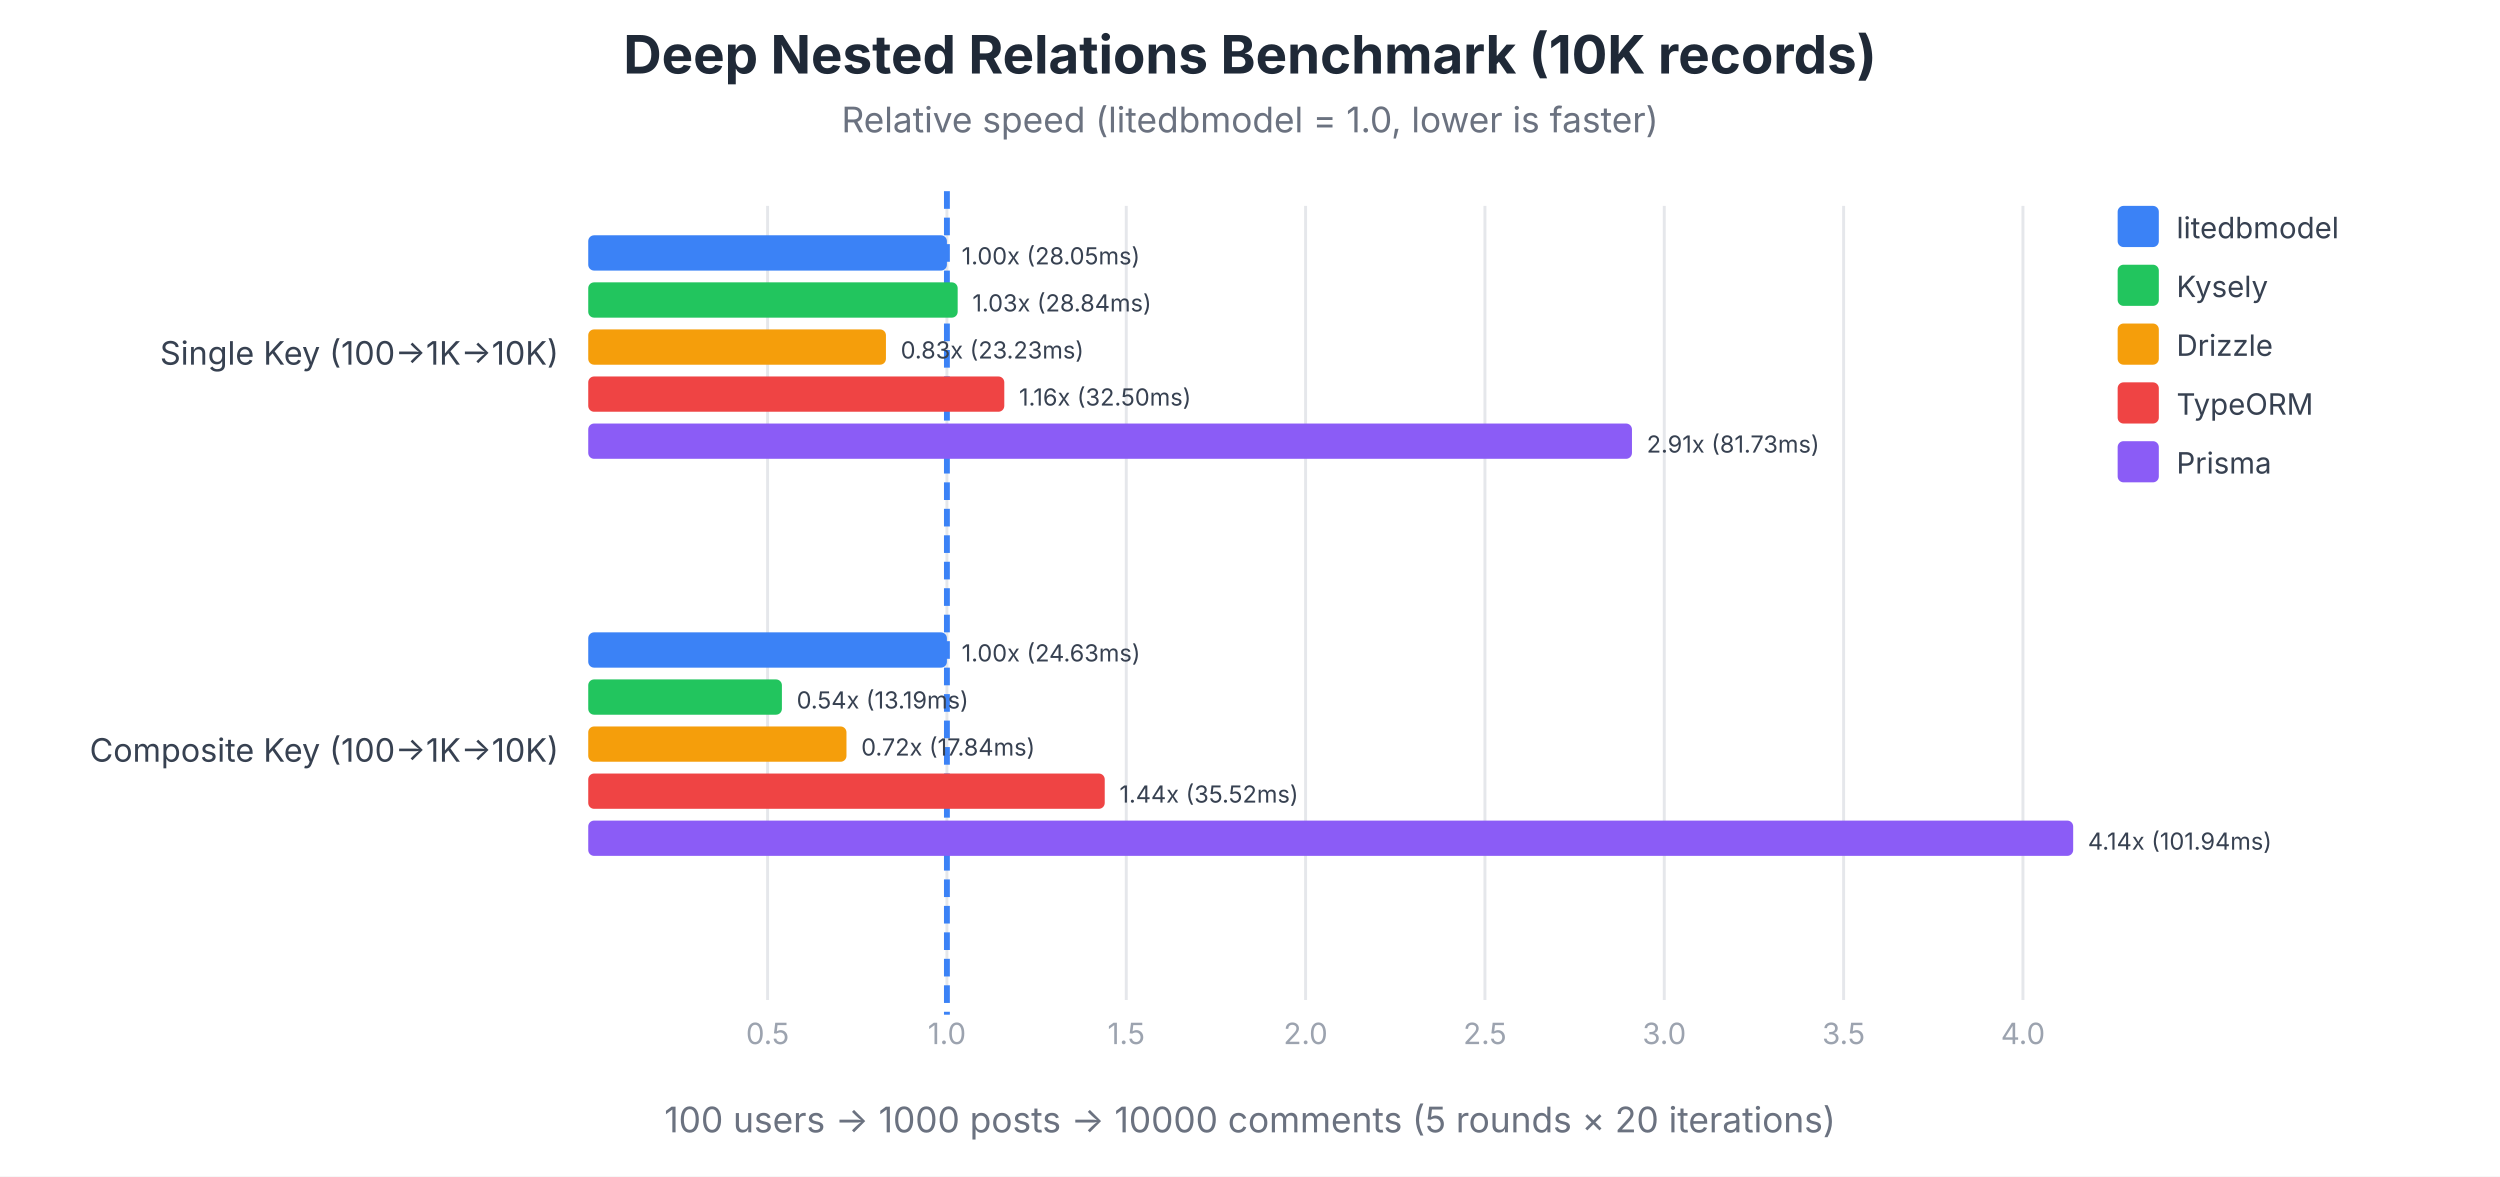
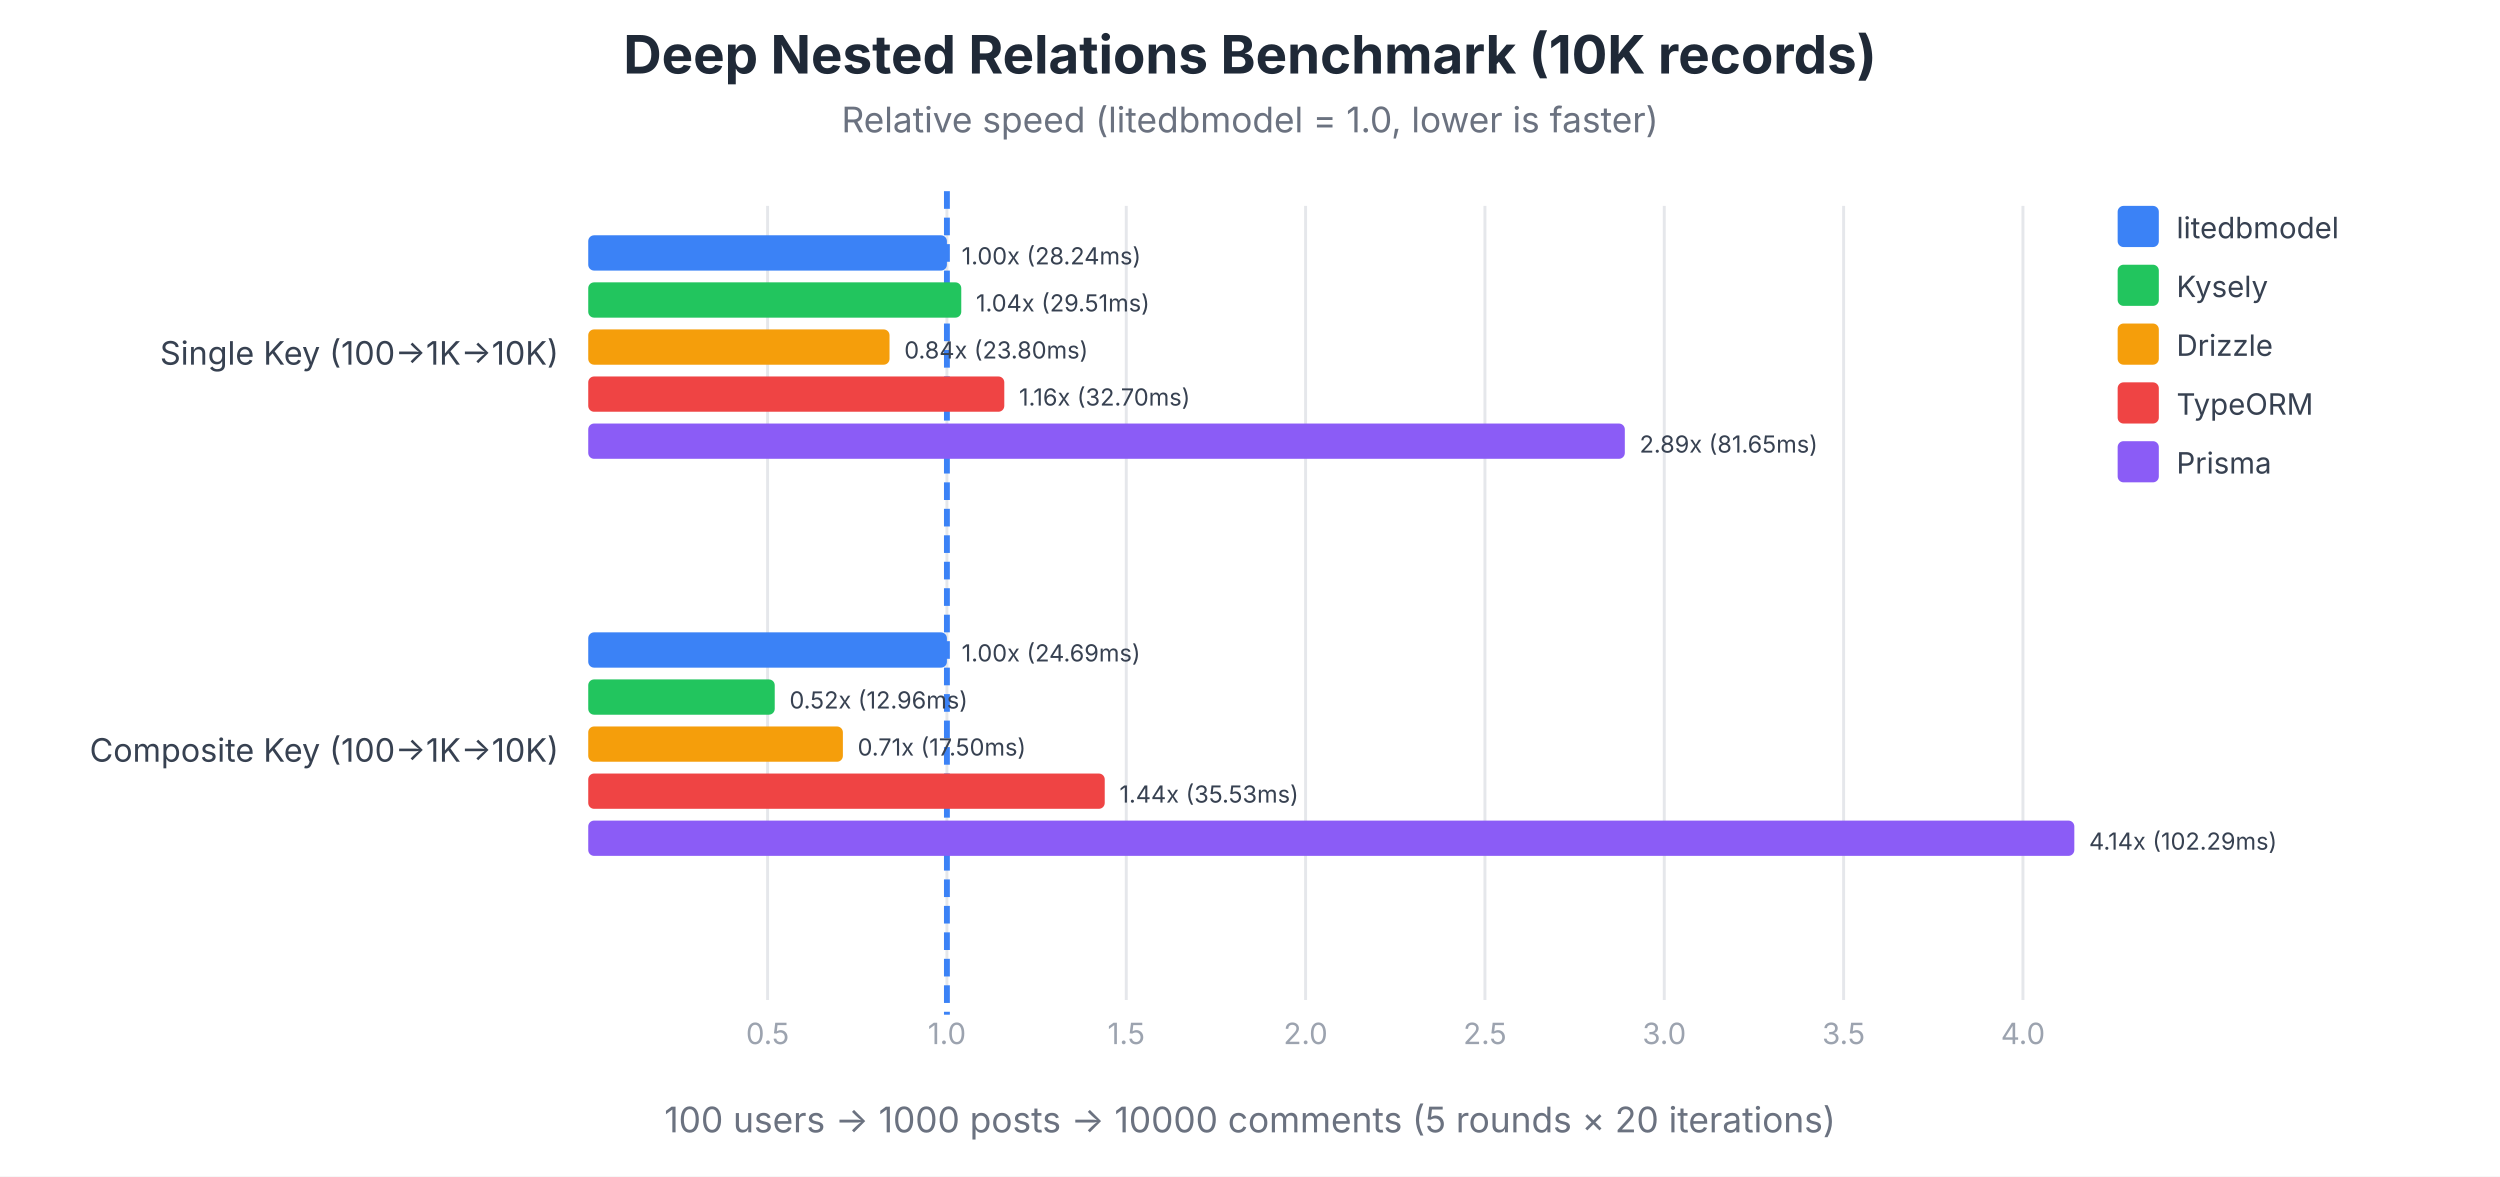
<svg xmlns="http://www.w3.org/2000/svg" viewBox="0 0 850 400" font-family="system-ui, -apple-system, sans-serif">
  <rect width="100%" height="100%" fill="white" />
  <style>
    .title { font-size: 18px; font-weight: bold; fill: #1f2937; }
    .subtitle { font-size: 12px; fill: #6b7280; }
    .op-label { font-size: 11px; fill: #374151; }
    .orm-label { font-size: 9px; fill: #6b7280; }
    .value-label { font-size: 8px; fill: #374151; }
    .axis-label { font-size: 10px; fill: #9ca3af; }
    .grid-line { stroke: #e5e7eb; stroke-width: 1; }
    .baseline { stroke: #3b82f6; stroke-width: 2; stroke-dasharray: 6,3; }
    .legend-text { font-size: 10px; fill: #374151; }
  </style>
  <text x="425" y="25" text-anchor="middle" class="title">Deep Nested Relations Benchmark (10K records)</text>
  <text x="425" y="45" text-anchor="middle" class="subtitle">Relative speed (litedbmodel = 1.0, lower is faster)</text>
  <g transform="translate(200, 70)">
    <line x1="60.98" y1="0" x2="60.98" y2="270" class="grid-line" />
    <text x="60.98" y="285" text-anchor="middle" class="axis-label">0.5</text>
    <line x1="121.95" y1="0" x2="121.95" y2="270" class="grid-line" />
    <text x="121.95" y="285" text-anchor="middle" class="axis-label">1.0</text>
    <line x1="182.93" y1="0" x2="182.93" y2="270" class="grid-line" />
    <text x="182.93" y="285" text-anchor="middle" class="axis-label">1.5</text>
    <line x1="243.90" y1="0" x2="243.90" y2="270" class="grid-line" />
    <text x="243.90" y="285" text-anchor="middle" class="axis-label">2.0</text>
    <line x1="304.88" y1="0" x2="304.88" y2="270" class="grid-line" />
    <text x="304.88" y="285" text-anchor="middle" class="axis-label">2.5</text>
    <line x1="365.85" y1="0" x2="365.85" y2="270" class="grid-line" />
    <text x="365.85" y="285" text-anchor="middle" class="axis-label">3.0</text>
    <line x1="426.83" y1="0" x2="426.83" y2="270" class="grid-line" />
    <text x="426.83" y="285" text-anchor="middle" class="axis-label">3.5</text>
    <line x1="487.80" y1="0" x2="487.80" y2="270" class="grid-line" />
    <text x="487.80" y="285" text-anchor="middle" class="axis-label">4.0</text>
    <line x1="121.95" y1="-5" x2="121.95" y2="275" class="baseline" />
    <text x="-10" y="50" text-anchor="end" dominant-baseline="middle" class="op-label">Single Key (100→1K→10K)</text>
    <rect x="0" y="10" width="121.95" height="12" fill="#3b82f6" rx="2" />
-     <text x="126.95" y="17" dominant-baseline="middle" class="value-label">1.00x (28.05ms)</text>
-     <rect x="0" y="26" width="125.61" height="12" fill="#22c55e" rx="2" />
-     <text x="130.61" y="33" dominant-baseline="middle" class="value-label">1.03x (28.84ms)</text>
-     <rect x="0" y="42" width="101.22" height="12" fill="#f59e0b" rx="2" />
-     <text x="106.22" y="49" dominant-baseline="middle" class="value-label">0.83x (23.23ms)</text>
+     <text x="126.95" y="17" dominant-baseline="middle" class="value-label">1.00x (28.24ms)</text>
+     <rect x="0" y="26" width="126.83" height="12" fill="#22c55e" rx="2" />
+     <text x="131.83" y="33" dominant-baseline="middle" class="value-label">1.04x (29.51ms)</text>
+     <rect x="0" y="42" width="102.44" height="12" fill="#f59e0b" rx="2" />
+     <text x="107.44" y="49" dominant-baseline="middle" class="value-label">0.84x (23.80ms)</text>
    <rect x="0" y="58" width="141.46" height="12" fill="#ef4444" rx="2" />
-     <text x="146.46" y="65" dominant-baseline="middle" class="value-label">1.16x (32.50ms)</text>
-     <rect x="0" y="74" width="354.87" height="12" fill="#8b5cf6" rx="2" />
-     <text x="359.87" y="81" dominant-baseline="middle" class="value-label">2.91x (81.73ms)</text>
+     <text x="146.46" y="65" dominant-baseline="middle" class="value-label">1.16x (32.70ms)</text>
+     <rect x="0" y="74" width="352.44" height="12" fill="#8b5cf6" rx="2" />
+     <text x="357.44" y="81" dominant-baseline="middle" class="value-label">2.89x (81.65ms)</text>
    <text x="-10" y="185" text-anchor="end" dominant-baseline="middle" class="op-label">Composite Key (100→1K→10K)</text>
    <rect x="0" y="145" width="121.95" height="12" fill="#3b82f6" rx="2" />
-     <text x="126.95" y="152" dominant-baseline="middle" class="value-label">1.00x (24.63ms)</text>
-     <rect x="0" y="161" width="65.85" height="12" fill="#22c55e" rx="2" />
-     <text x="70.85" y="168" dominant-baseline="middle" class="value-label">0.54x (13.19ms)</text>
-     <rect x="0" y="177" width="87.80" height="12" fill="#f59e0b" rx="2" />
-     <text x="92.80" y="184" dominant-baseline="middle" class="value-label">0.72x (17.84ms)</text>
+     <text x="126.95" y="152" dominant-baseline="middle" class="value-label">1.00x (24.69ms)</text>
+     <rect x="0" y="161" width="63.41" height="12" fill="#22c55e" rx="2" />
+     <text x="68.41" y="168" dominant-baseline="middle" class="value-label">0.52x (12.96ms)</text>
+     <rect x="0" y="177" width="86.58" height="12" fill="#f59e0b" rx="2" />
+     <text x="91.58" y="184" dominant-baseline="middle" class="value-label">0.71x (17.50ms)</text>
    <rect x="0" y="193" width="175.61" height="12" fill="#ef4444" rx="2" />
-     <text x="180.61" y="200" dominant-baseline="middle" class="value-label">1.44x (35.52ms)</text>
-     <rect x="0" y="209" width="504.88" height="12" fill="#8b5cf6" rx="2" />
-     <text x="509.88" y="216" dominant-baseline="middle" class="value-label">4.14x (101.94ms)</text>
+     <text x="180.61" y="200" dominant-baseline="middle" class="value-label">1.44x (35.53ms)</text>
+     <rect x="0" y="209" width="505.27" height="12" fill="#8b5cf6" rx="2" />
+     <text x="510.27" y="216" dominant-baseline="middle" class="value-label">4.14x (102.29ms)</text>
  </g>
  <g transform="translate(720, 70)">
    <rect x="0" y="0" width="14" height="14" fill="#3b82f6" rx="2" />
    <text x="20" y="11" class="legend-text">litedbmodel</text>
    <rect x="0" y="20" width="14" height="14" fill="#22c55e" rx="2" />
    <text x="20" y="31" class="legend-text">Kysely</text>
    <rect x="0" y="40" width="14" height="14" fill="#f59e0b" rx="2" />
    <text x="20" y="51" class="legend-text">Drizzle</text>
    <rect x="0" y="60" width="14" height="14" fill="#ef4444" rx="2" />
    <text x="20" y="71" class="legend-text">TypeORM</text>
    <rect x="0" y="80" width="14" height="14" fill="#8b5cf6" rx="2" />
    <text x="20" y="91" class="legend-text">Prisma</text>
  </g>
  <text x="425" y="385" text-anchor="middle" class="subtitle">100 users → 1000 posts → 10000 comments (5 rounds × 20 iterations)</text>
</svg>
